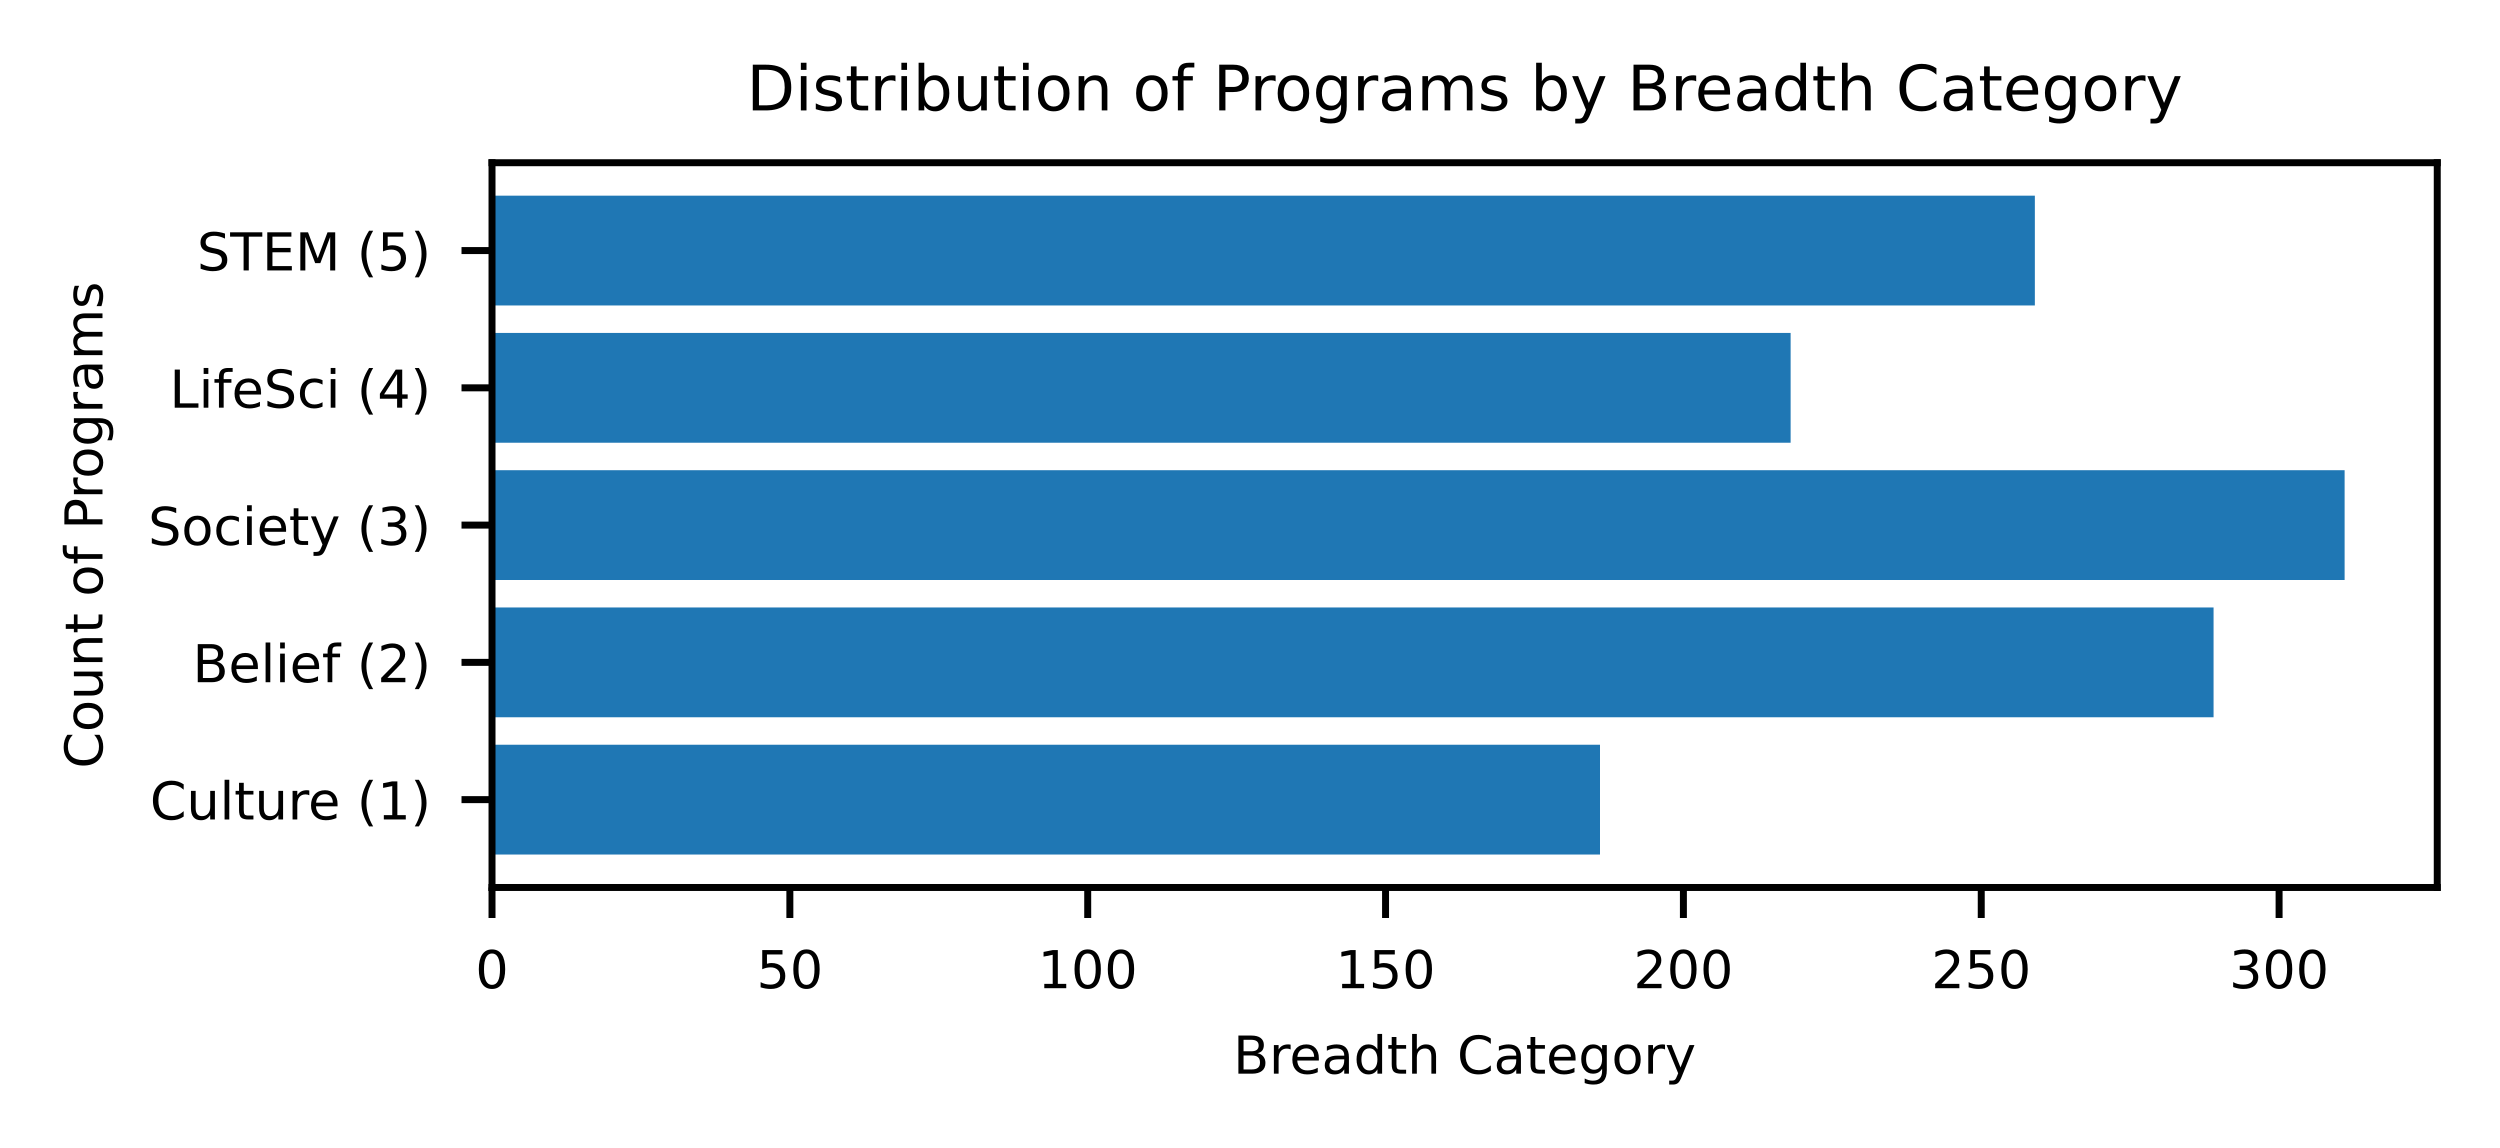
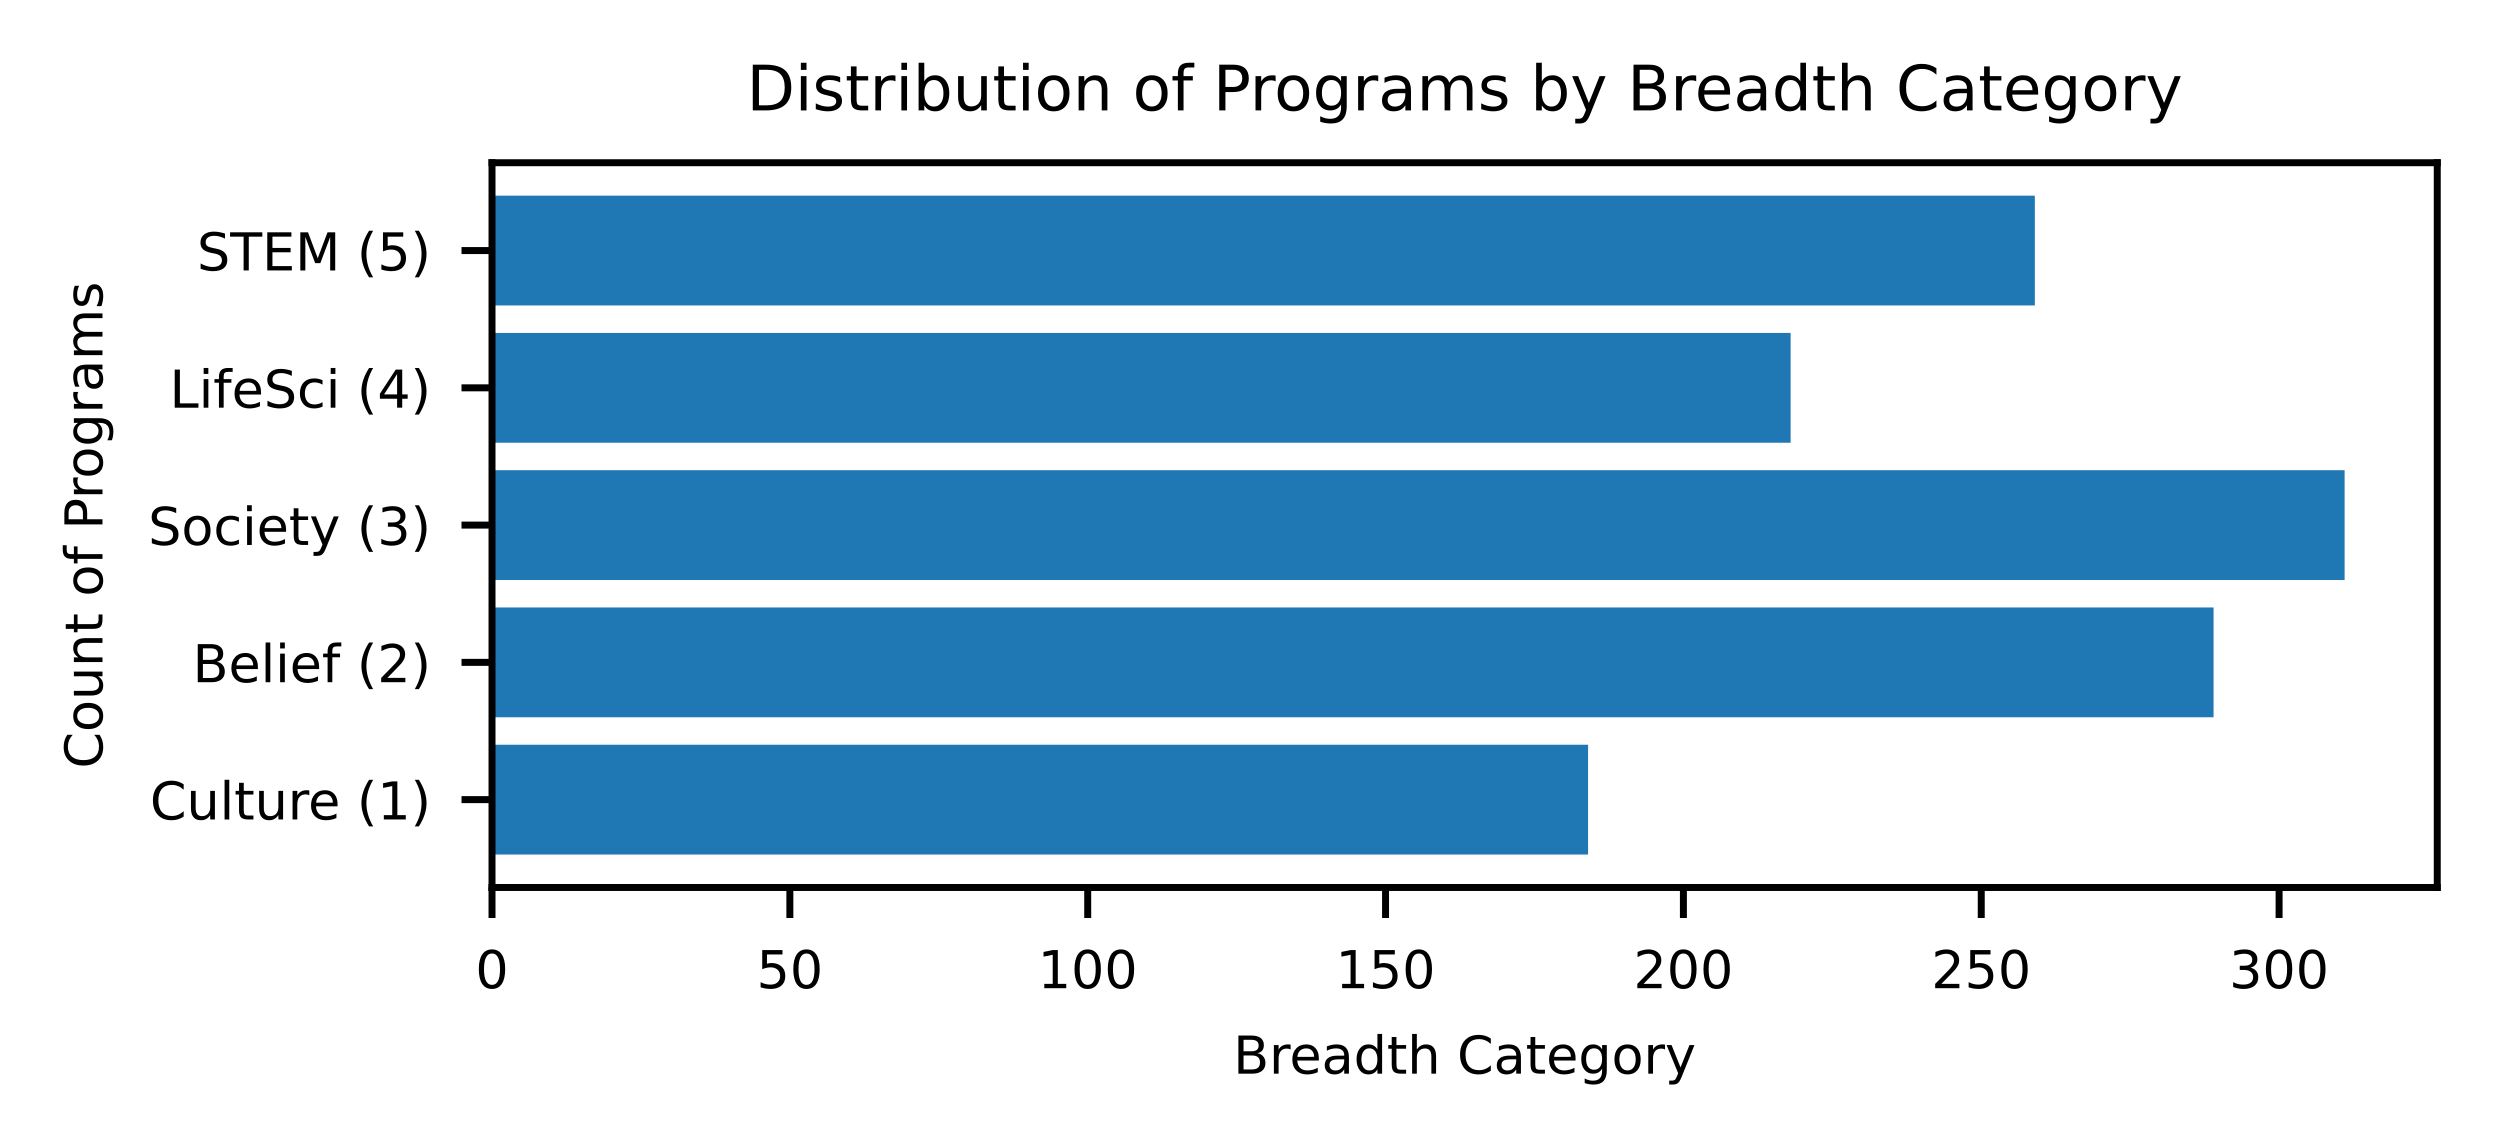
<svg xmlns="http://www.w3.org/2000/svg" xmlns:xlink="http://www.w3.org/1999/xlink" width="286.855pt" height="131.645pt" viewBox="0 0 286.855 131.645" version="1.1">
  <defs>
    <style type="text/css">*{stroke-linejoin: round; stroke-linecap: butt}</style>
  </defs>
  <g id="figure_1">
    <g id="patch_1">
      <path d="M 0 131.645  L 286.855 131.645  L 286.855 0  L 0 0  L 0 131.645  z " style="fill: none" />
    </g>
    <g id="axes_1">
      <g id="patch_2">
        <path d="M 56.455 101.831  L 279.655 101.831  L 279.655 18.671  L 56.455 18.671  L 56.455 101.831  z " style="fill: none" />
      </g>
      <g id="patch_3">
-         <path d="M 56.455 98.051  L 183.587 98.051  L 183.587 85.451  L 56.455 85.451  z " clip-path="url(#p2eb88be0d8)" style="fill: #1f77b4" />
+         <path d="M 56.455 98.051  L 182.22 98.051  L 182.22 85.451  L 56.455 85.451  z " clip-path="url(#p3cb5a52f88)" style="fill: #1f77b4" />
      </g>
      <g id="patch_4">
-         <path d="M 56.455 82.301  L 253.989 82.301  L 253.989 69.701  L 56.455 69.701  z " clip-path="url(#p2eb88be0d8)" style="fill: #1f77b4" />
+         <path d="M 56.455 82.301  L 253.989 82.301  L 253.989 69.701  L 56.455 69.701  z " clip-path="url(#p3cb5a52f88)" style="fill: #1f77b4" />
      </g>
      <g id="patch_5">
-         <path d="M 56.455 66.551  L 269.026 66.551  L 269.026 53.951  L 56.455 53.951  z " clip-path="url(#p2eb88be0d8)" style="fill: #1f77b4" />
+         <path d="M 56.455 66.551  L 269.026 66.551  L 269.026 53.951  L 56.455 53.951  z " clip-path="url(#p3cb5a52f88)" style="fill: #1f77b4" />
      </g>
      <g id="patch_6">
-         <path d="M 56.455 50.801  L 205.46 50.801  L 205.46 38.201  L 56.455 38.201  z " clip-path="url(#p2eb88be0d8)" style="fill: #1f77b4" />
+         <path d="M 56.455 50.801  L 205.46 50.801  L 205.46 38.201  L 56.455 38.201  z " clip-path="url(#p3cb5a52f88)" style="fill: #1f77b4" />
      </g>
      <g id="patch_7">
-         <path d="M 56.455 35.051  L 233.484 35.051  L 233.484 22.451  L 56.455 22.451  z " clip-path="url(#p2eb88be0d8)" style="fill: #1f77b4" />
+         <path d="M 56.455 35.051  L 233.484 35.051  L 233.484 22.451  L 56.455 22.451  z " clip-path="url(#p3cb5a52f88)" style="fill: #1f77b4" />
      </g>
      <g id="matplotlib.axis_1">
        <g id="xtick_1">
          <g id="line2d_1">
            <defs>
-               <path id="mbb5bbb730b" d="M 0 0  L 0 3.5  " style="stroke: #000000; stroke-width: 0.8" />
+               <path id="m046f0d1086" d="M 0 0  L 0 3.5  " style="stroke: #000000; stroke-width: 0.8" />
            </defs>
            <g>
-               <use xlink:href="#mbb5bbb730b" x="56.455" y="101.831" style="stroke: #000000; stroke-width: 0.8" />
+               <use xlink:href="#m046f0d1086" x="56.455" y="101.831" style="stroke: #000000; stroke-width: 0.8" />
            </g>
          </g>
          <g id="text_1">
            <g transform="translate(54.54594 113.3899) scale(0.06 -0.06)">
              <defs>
                <path id="DejaVuSans-30" d="M 2034 4250  Q 1547 4250 1301 3770  Q 1056 3291 1056 2328  Q 1056 1369 1301 889  Q 1547 409 2034 409  Q 2525 409 2770 889  Q 3016 1369 3016 2328  Q 3016 3291 2770 3770  Q 2525 4250 2034 4250  z M 2034 4750  Q 2819 4750 3233 4129  Q 3647 3509 3647 2328  Q 3647 1150 3233 529  Q 2819 -91 2034 -91  Q 1250 -91 836 529  Q 422 1150 422 2328  Q 422 3509 836 4129  Q 1250 4750 2034 4750  z " transform="scale(0.015625)" />
              </defs>
              <use xlink:href="#DejaVuSans-30" />
            </g>
          </g>
        </g>
        <g id="xtick_2">
          <g id="line2d_2">
            <g>
-               <use xlink:href="#mbb5bbb730b" x="90.63" y="101.831" style="stroke: #000000; stroke-width: 0.8" />
+               <use xlink:href="#m046f0d1086" x="90.63" y="101.831" style="stroke: #000000; stroke-width: 0.8" />
            </g>
          </g>
          <g id="text_2">
            <g transform="translate(86.81266 113.3899) scale(0.06 -0.06)">
              <defs>
                <path id="DejaVuSans-35" d="M 691 4666  L 3169 4666  L 3169 4134  L 1269 4134  L 1269 2991  Q 1406 3038 1543 3061  Q 1681 3084 1819 3084  Q 2600 3084 3056 2656  Q 3513 2228 3513 1497  Q 3513 744 3044 326  Q 2575 -91 1722 -91  Q 1428 -91 1123 -41  Q 819 9 494 109  L 494 744  Q 775 591 1075 516  Q 1375 441 1709 441  Q 2250 441 2565 725  Q 2881 1009 2881 1497  Q 2881 1984 2565 2268  Q 2250 2553 1709 2553  Q 1456 2553 1204 2497  Q 953 2441 691 2322  L 691 4666  z " transform="scale(0.015625)" />
              </defs>
              <use xlink:href="#DejaVuSans-35" />
              <use xlink:href="#DejaVuSans-30" transform="translate(63.62305 0)" />
            </g>
          </g>
        </g>
        <g id="xtick_3">
          <g id="line2d_3">
            <g>
-               <use xlink:href="#mbb5bbb730b" x="124.806" y="101.831" style="stroke: #000000; stroke-width: 0.8" />
+               <use xlink:href="#m046f0d1086" x="124.806" y="101.831" style="stroke: #000000; stroke-width: 0.8" />
            </g>
          </g>
          <g id="text_3">
            <g transform="translate(119.0794 113.3899) scale(0.06 -0.06)">
              <defs>
                <path id="DejaVuSans-31" d="M 794 531  L 1825 531  L 1825 4091  L 703 3866  L 703 4441  L 1819 4666  L 2450 4666  L 2450 531  L 3481 531  L 3481 0  L 794 0  L 794 531  z " transform="scale(0.015625)" />
              </defs>
              <use xlink:href="#DejaVuSans-31" />
              <use xlink:href="#DejaVuSans-30" transform="translate(63.62305 0)" />
              <use xlink:href="#DejaVuSans-30" transform="translate(127.2461 0)" />
            </g>
          </g>
        </g>
        <g id="xtick_4">
          <g id="line2d_4">
            <g>
-               <use xlink:href="#mbb5bbb730b" x="158.981" y="101.831" style="stroke: #000000; stroke-width: 0.8" />
+               <use xlink:href="#m046f0d1086" x="158.981" y="101.831" style="stroke: #000000; stroke-width: 0.8" />
            </g>
          </g>
          <g id="text_4">
            <g transform="translate(153.2549 113.3899) scale(0.06 -0.06)">
              <use xlink:href="#DejaVuSans-31" />
              <use xlink:href="#DejaVuSans-35" transform="translate(63.62305 0)" />
              <use xlink:href="#DejaVuSans-30" transform="translate(127.2461 0)" />
            </g>
          </g>
        </g>
        <g id="xtick_5">
          <g id="line2d_5">
            <g>
-               <use xlink:href="#mbb5bbb730b" x="193.157" y="101.831" style="stroke: #000000; stroke-width: 0.8" />
+               <use xlink:href="#m046f0d1086" x="193.157" y="101.831" style="stroke: #000000; stroke-width: 0.8" />
            </g>
          </g>
          <g id="text_5">
            <g transform="translate(187.4303 113.3899) scale(0.06 -0.06)">
              <defs>
                <path id="DejaVuSans-32" d="M 1228 531  L 3431 531  L 3431 0  L 469 0  L 469 531  Q 828 903 1448 1529  Q 2069 2156 2228 2338  Q 2531 2678 2651 2914  Q 2772 3150 2772 3378  Q 2772 3750 2511 3984  Q 2250 4219 1831 4219  Q 1534 4219 1204 4116  Q 875 4013 500 3803  L 500 4441  Q 881 4594 1212 4672  Q 1544 4750 1819 4750  Q 2544 4750 2975 4387  Q 3406 4025 3406 3419  Q 3406 3131 3298 2873  Q 3191 2616 2906 2266  Q 2828 2175 2409 1742  Q 1991 1309 1228 531  z " transform="scale(0.015625)" />
              </defs>
              <use xlink:href="#DejaVuSans-32" />
              <use xlink:href="#DejaVuSans-30" transform="translate(63.62305 0)" />
              <use xlink:href="#DejaVuSans-30" transform="translate(127.2461 0)" />
            </g>
          </g>
        </g>
        <g id="xtick_6">
          <g id="line2d_6">
            <g>
-               <use xlink:href="#mbb5bbb730b" x="227.332" y="101.831" style="stroke: #000000; stroke-width: 0.8" />
+               <use xlink:href="#m046f0d1086" x="227.332" y="101.831" style="stroke: #000000; stroke-width: 0.8" />
            </g>
          </g>
          <g id="text_6">
            <g transform="translate(221.6058 113.3899) scale(0.06 -0.06)">
              <use xlink:href="#DejaVuSans-32" />
              <use xlink:href="#DejaVuSans-35" transform="translate(63.62305 0)" />
              <use xlink:href="#DejaVuSans-30" transform="translate(127.2461 0)" />
            </g>
          </g>
        </g>
        <g id="xtick_7">
          <g id="line2d_7">
            <g>
-               <use xlink:href="#mbb5bbb730b" x="261.508" y="101.831" style="stroke: #000000; stroke-width: 0.8" />
+               <use xlink:href="#m046f0d1086" x="261.508" y="101.831" style="stroke: #000000; stroke-width: 0.8" />
            </g>
          </g>
          <g id="text_7">
            <g transform="translate(255.7813 113.3899) scale(0.06 -0.06)">
              <defs>
                <path id="DejaVuSans-33" d="M 2597 2516  Q 3050 2419 3304 2112  Q 3559 1806 3559 1356  Q 3559 666 3084 287  Q 2609 -91 1734 -91  Q 1441 -91 1130 -33  Q 819 25 488 141  L 488 750  Q 750 597 1062 519  Q 1375 441 1716 441  Q 2309 441 2620 675  Q 2931 909 2931 1356  Q 2931 1769 2642 2001  Q 2353 2234 1838 2234  L 1294 2234  L 1294 2753  L 1863 2753  Q 2328 2753 2575 2939  Q 2822 3125 2822 3475  Q 2822 3834 2567 4026  Q 2313 4219 1838 4219  Q 1578 4219 1281 4162  Q 984 4106 628 3988  L 628 4550  Q 988 4650 1302 4700  Q 1616 4750 1894 4750  Q 2613 4750 3031 4423  Q 3450 4097 3450 3541  Q 3450 3153 3228 2886  Q 3006 2619 2597 2516  z " transform="scale(0.015625)" />
              </defs>
              <use xlink:href="#DejaVuSans-33" />
              <use xlink:href="#DejaVuSans-30" transform="translate(63.62305 0)" />
              <use xlink:href="#DejaVuSans-30" transform="translate(127.2461 0)" />
            </g>
          </g>
        </g>
        <g id="text_8">
          <g transform="translate(141.5066 123.1968) scale(0.06 -0.06)">
            <defs>
              <path id="DejaVuSans-42" d="M 1259 2228  L 1259 519  L 2272 519  Q 2781 519 3026 730  Q 3272 941 3272 1375  Q 3272 1813 3026 2020  Q 2781 2228 2272 2228  L 1259 2228  z M 1259 4147  L 1259 2741  L 2194 2741  Q 2656 2741 2882 2914  Q 3109 3088 3109 3444  Q 3109 3797 2882 3972  Q 2656 4147 2194 4147  L 1259 4147  z M 628 4666  L 2241 4666  Q 2963 4666 3353 4366  Q 3744 4066 3744 3513  Q 3744 3084 3544 2831  Q 3344 2578 2956 2516  Q 3422 2416 3680 2098  Q 3938 1781 3938 1306  Q 3938 681 3513 340  Q 3088 0 2303 0  L 628 0  L 628 4666  z " transform="scale(0.015625)" />
              <path id="DejaVuSans-72" d="M 2631 2963  Q 2534 3019 2420 3045  Q 2306 3072 2169 3072  Q 1681 3072 1420 2755  Q 1159 2438 1159 1844  L 1159 0  L 581 0  L 581 3500  L 1159 3500  L 1159 2956  Q 1341 3275 1631 3429  Q 1922 3584 2338 3584  Q 2397 3584 2469 3576  Q 2541 3569 2628 3553  L 2631 2963  z " transform="scale(0.015625)" />
              <path id="DejaVuSans-65" d="M 3597 1894  L 3597 1613  L 953 1613  Q 991 1019 1311 708  Q 1631 397 2203 397  Q 2534 397 2845 478  Q 3156 559 3463 722  L 3463 178  Q 3153 47 2828 -22  Q 2503 -91 2169 -91  Q 1331 -91 842 396  Q 353 884 353 1716  Q 353 2575 817 3079  Q 1281 3584 2069 3584  Q 2775 3584 3186 3129  Q 3597 2675 3597 1894  z M 3022 2063  Q 3016 2534 2758 2815  Q 2500 3097 2075 3097  Q 1594 3097 1305 2825  Q 1016 2553 972 2059  L 3022 2063  z " transform="scale(0.015625)" />
              <path id="DejaVuSans-61" d="M 2194 1759  Q 1497 1759 1228 1600  Q 959 1441 959 1056  Q 959 750 1161 570  Q 1363 391 1709 391  Q 2188 391 2477 730  Q 2766 1069 2766 1631  L 2766 1759  L 2194 1759  z M 3341 1997  L 3341 0  L 2766 0  L 2766 531  Q 2569 213 2275 61  Q 1981 -91 1556 -91  Q 1019 -91 701 211  Q 384 513 384 1019  Q 384 1609 779 1909  Q 1175 2209 1959 2209  L 2766 2209  L 2766 2266  Q 2766 2663 2505 2880  Q 2244 3097 1772 3097  Q 1472 3097 1187 3025  Q 903 2953 641 2809  L 641 3341  Q 956 3463 1253 3523  Q 1550 3584 1831 3584  Q 2591 3584 2966 3190  Q 3341 2797 3341 1997  z " transform="scale(0.015625)" />
              <path id="DejaVuSans-64" d="M 2906 2969  L 2906 4863  L 3481 4863  L 3481 0  L 2906 0  L 2906 525  Q 2725 213 2448 61  Q 2172 -91 1784 -91  Q 1150 -91 751 415  Q 353 922 353 1747  Q 353 2572 751 3078  Q 1150 3584 1784 3584  Q 2172 3584 2448 3432  Q 2725 3281 2906 2969  z M 947 1747  Q 947 1113 1208 752  Q 1469 391 1925 391  Q 2381 391 2643 752  Q 2906 1113 2906 1747  Q 2906 2381 2643 2742  Q 2381 3103 1925 3103  Q 1469 3103 1208 2742  Q 947 2381 947 1747  z " transform="scale(0.015625)" />
              <path id="DejaVuSans-74" d="M 1172 4494  L 1172 3500  L 2356 3500  L 2356 3053  L 1172 3053  L 1172 1153  Q 1172 725 1289 603  Q 1406 481 1766 481  L 2356 481  L 2356 0  L 1766 0  Q 1100 0 847 248  Q 594 497 594 1153  L 594 3053  L 172 3053  L 172 3500  L 594 3500  L 594 4494  L 1172 4494  z " transform="scale(0.015625)" />
              <path id="DejaVuSans-68" d="M 3513 2113  L 3513 0  L 2938 0  L 2938 2094  Q 2938 2591 2744 2837  Q 2550 3084 2163 3084  Q 1697 3084 1428 2787  Q 1159 2491 1159 1978  L 1159 0  L 581 0  L 581 4863  L 1159 4863  L 1159 2956  Q 1366 3272 1645 3428  Q 1925 3584 2291 3584  Q 2894 3584 3203 3211  Q 3513 2838 3513 2113  z " transform="scale(0.015625)" />
              <path id="DejaVuSans-20" transform="scale(0.015625)" />
              <path id="DejaVuSans-43" d="M 4122 4306  L 4122 3641  Q 3803 3938 3442 4084  Q 3081 4231 2675 4231  Q 1875 4231 1450 3742  Q 1025 3253 1025 2328  Q 1025 1406 1450 917  Q 1875 428 2675 428  Q 3081 428 3442 575  Q 3803 722 4122 1019  L 4122 359  Q 3791 134 3420 21  Q 3050 -91 2638 -91  Q 1578 -91 968 557  Q 359 1206 359 2328  Q 359 3453 968 4101  Q 1578 4750 2638 4750  Q 3056 4750 3426 4639  Q 3797 4528 4122 4306  z " transform="scale(0.015625)" />
              <path id="DejaVuSans-67" d="M 2906 1791  Q 2906 2416 2648 2759  Q 2391 3103 1925 3103  Q 1463 3103 1205 2759  Q 947 2416 947 1791  Q 947 1169 1205 825  Q 1463 481 1925 481  Q 2391 481 2648 825  Q 2906 1169 2906 1791  z M 3481 434  Q 3481 -459 3084 -895  Q 2688 -1331 1869 -1331  Q 1566 -1331 1297 -1286  Q 1028 -1241 775 -1147  L 775 -588  Q 1028 -725 1275 -790  Q 1522 -856 1778 -856  Q 2344 -856 2625 -561  Q 2906 -266 2906 331  L 2906 616  Q 2728 306 2450 153  Q 2172 0 1784 0  Q 1141 0 747 490  Q 353 981 353 1791  Q 353 2603 747 3093  Q 1141 3584 1784 3584  Q 2172 3584 2450 3431  Q 2728 3278 2906 2969  L 2906 3500  L 3481 3500  L 3481 434  z " transform="scale(0.015625)" />
              <path id="DejaVuSans-6f" d="M 1959 3097  Q 1497 3097 1228 2736  Q 959 2375 959 1747  Q 959 1119 1226 758  Q 1494 397 1959 397  Q 2419 397 2687 759  Q 2956 1122 2956 1747  Q 2956 2369 2687 2733  Q 2419 3097 1959 3097  z M 1959 3584  Q 2709 3584 3137 3096  Q 3566 2609 3566 1747  Q 3566 888 3137 398  Q 2709 -91 1959 -91  Q 1206 -91 779 398  Q 353 888 353 1747  Q 353 2609 779 3096  Q 1206 3584 1959 3584  z " transform="scale(0.015625)" />
              <path id="DejaVuSans-79" d="M 2059 -325  Q 1816 -950 1584 -1140  Q 1353 -1331 966 -1331  L 506 -1331  L 506 -850  L 844 -850  Q 1081 -850 1212 -737  Q 1344 -625 1503 -206  L 1606 56  L 191 3500  L 800 3500  L 1894 763  L 2988 3500  L 3597 3500  L 2059 -325  z " transform="scale(0.015625)" />
            </defs>
            <use xlink:href="#DejaVuSans-42" />
            <use xlink:href="#DejaVuSans-72" transform="translate(68.60352 0)" />
            <use xlink:href="#DejaVuSans-65" transform="translate(107.4668 0)" />
            <use xlink:href="#DejaVuSans-61" transform="translate(168.9902 0)" />
            <use xlink:href="#DejaVuSans-64" transform="translate(230.2695 0)" />
            <use xlink:href="#DejaVuSans-74" transform="translate(293.7461 0)" />
            <use xlink:href="#DejaVuSans-68" transform="translate(332.9551 0)" />
            <use xlink:href="#DejaVuSans-20" transform="translate(396.334 0)" />
            <use xlink:href="#DejaVuSans-43" transform="translate(428.1211 0)" />
            <use xlink:href="#DejaVuSans-61" transform="translate(497.9453 0)" />
            <use xlink:href="#DejaVuSans-74" transform="translate(559.2246 0)" />
            <use xlink:href="#DejaVuSans-65" transform="translate(598.4336 0)" />
            <use xlink:href="#DejaVuSans-67" transform="translate(659.957 0)" />
            <use xlink:href="#DejaVuSans-6f" transform="translate(723.4336 0)" />
            <use xlink:href="#DejaVuSans-72" transform="translate(784.6152 0)" />
            <use xlink:href="#DejaVuSans-79" transform="translate(825.7285 0)" />
          </g>
        </g>
      </g>
      <g id="matplotlib.axis_2">
        <g id="ytick_1">
          <g id="line2d_8">
            <defs>
-               <path id="m74dee53d3a" d="M 0 0  L -3.5 0  " style="stroke: #000000; stroke-width: 0.8" />
+               <path id="m6827626104" d="M 0 0  L -3.5 0  " style="stroke: #000000; stroke-width: 0.8" />
            </defs>
            <g>
-               <use xlink:href="#m74dee53d3a" x="56.455" y="91.751" style="stroke: #000000; stroke-width: 0.8" />
+               <use xlink:href="#m6827626104" x="56.455" y="91.751" style="stroke: #000000; stroke-width: 0.8" />
            </g>
          </g>
          <g id="text_9">
            <g transform="translate(17.21125 94.03041) scale(0.06 -0.06)">
              <defs>
                <path id="DejaVuSans-75" d="M 544 1381  L 544 3500  L 1119 3500  L 1119 1403  Q 1119 906 1312 657  Q 1506 409 1894 409  Q 2359 409 2629 706  Q 2900 1003 2900 1516  L 2900 3500  L 3475 3500  L 3475 0  L 2900 0  L 2900 538  Q 2691 219 2414 64  Q 2138 -91 1772 -91  Q 1169 -91 856 284  Q 544 659 544 1381  z M 1991 3584  L 1991 3584  z " transform="scale(0.015625)" />
                <path id="DejaVuSans-6c" d="M 603 4863  L 1178 4863  L 1178 0  L 603 0  L 603 4863  z " transform="scale(0.015625)" />
                <path id="DejaVuSans-28" d="M 1984 4856  Q 1566 4138 1362 3434  Q 1159 2731 1159 2009  Q 1159 1288 1364 580  Q 1569 -128 1984 -844  L 1484 -844  Q 1016 -109 783 600  Q 550 1309 550 2009  Q 550 2706 781 3412  Q 1013 4119 1484 4856  L 1984 4856  z " transform="scale(0.015625)" />
                <path id="DejaVuSans-29" d="M 513 4856  L 1013 4856  Q 1481 4119 1714 3412  Q 1947 2706 1947 2009  Q 1947 1309 1714 600  Q 1481 -109 1013 -844  L 513 -844  Q 928 -128 1133 580  Q 1338 1288 1338 2009  Q 1338 2731 1133 3434  Q 928 4138 513 4856  z " transform="scale(0.015625)" />
              </defs>
              <use xlink:href="#DejaVuSans-43" />
              <use xlink:href="#DejaVuSans-75" transform="translate(69.82422 0)" />
              <use xlink:href="#DejaVuSans-6c" transform="translate(133.2031 0)" />
              <use xlink:href="#DejaVuSans-74" transform="translate(160.9863 0)" />
              <use xlink:href="#DejaVuSans-75" transform="translate(200.1953 0)" />
              <use xlink:href="#DejaVuSans-72" transform="translate(263.5742 0)" />
              <use xlink:href="#DejaVuSans-65" transform="translate(302.4375 0)" />
              <use xlink:href="#DejaVuSans-20" transform="translate(363.9609 0)" />
              <use xlink:href="#DejaVuSans-28" transform="translate(395.748 0)" />
              <use xlink:href="#DejaVuSans-31" transform="translate(434.7617 0)" />
              <use xlink:href="#DejaVuSans-29" transform="translate(498.3848 0)" />
            </g>
          </g>
        </g>
        <g id="ytick_2">
          <g id="line2d_9">
            <g>
-               <use xlink:href="#m74dee53d3a" x="56.455" y="76.001" style="stroke: #000000; stroke-width: 0.8" />
+               <use xlink:href="#m6827626104" x="56.455" y="76.001" style="stroke: #000000; stroke-width: 0.8" />
            </g>
          </g>
          <g id="text_10">
            <g transform="translate(22.10219 78.28041) scale(0.06 -0.06)">
              <defs>
                <path id="DejaVuSans-69" d="M 603 3500  L 1178 3500  L 1178 0  L 603 0  L 603 3500  z M 603 4863  L 1178 4863  L 1178 4134  L 603 4134  L 603 4863  z " transform="scale(0.015625)" />
                <path id="DejaVuSans-66" d="M 2375 4863  L 2375 4384  L 1825 4384  Q 1516 4384 1395 4259  Q 1275 4134 1275 3809  L 1275 3500  L 2222 3500  L 2222 3053  L 1275 3053  L 1275 0  L 697 0  L 697 3053  L 147 3053  L 147 3500  L 697 3500  L 697 3744  Q 697 4328 969 4595  Q 1241 4863 1831 4863  L 2375 4863  z " transform="scale(0.015625)" />
              </defs>
              <use xlink:href="#DejaVuSans-42" />
              <use xlink:href="#DejaVuSans-65" transform="translate(68.60352 0)" />
              <use xlink:href="#DejaVuSans-6c" transform="translate(130.127 0)" />
              <use xlink:href="#DejaVuSans-69" transform="translate(157.9102 0)" />
              <use xlink:href="#DejaVuSans-65" transform="translate(185.6934 0)" />
              <use xlink:href="#DejaVuSans-66" transform="translate(247.2168 0)" />
              <use xlink:href="#DejaVuSans-20" transform="translate(282.4219 0)" />
              <use xlink:href="#DejaVuSans-28" transform="translate(314.209 0)" />
              <use xlink:href="#DejaVuSans-32" transform="translate(353.2227 0)" />
              <use xlink:href="#DejaVuSans-29" transform="translate(416.8457 0)" />
            </g>
          </g>
        </g>
        <g id="ytick_3">
          <g id="line2d_10">
            <g>
-               <use xlink:href="#m74dee53d3a" x="56.455" y="60.251" style="stroke: #000000; stroke-width: 0.8" />
+               <use xlink:href="#m6827626104" x="56.455" y="60.251" style="stroke: #000000; stroke-width: 0.8" />
            </g>
          </g>
          <g id="text_11">
            <g transform="translate(17.00688 62.53041) scale(0.06 -0.06)">
              <defs>
                <path id="DejaVuSans-53" d="M 3425 4513  L 3425 3897  Q 3066 4069 2747 4153  Q 2428 4238 2131 4238  Q 1616 4238 1336 4038  Q 1056 3838 1056 3469  Q 1056 3159 1242 3001  Q 1428 2844 1947 2747  L 2328 2669  Q 3034 2534 3370 2195  Q 3706 1856 3706 1288  Q 3706 609 3251 259  Q 2797 -91 1919 -91  Q 1588 -91 1214 -16  Q 841 59 441 206  L 441 856  Q 825 641 1194 531  Q 1563 422 1919 422  Q 2459 422 2753 634  Q 3047 847 3047 1241  Q 3047 1584 2836 1778  Q 2625 1972 2144 2069  L 1759 2144  Q 1053 2284 737 2584  Q 422 2884 422 3419  Q 422 4038 858 4394  Q 1294 4750 2059 4750  Q 2388 4750 2728 4690  Q 3069 4631 3425 4513  z " transform="scale(0.015625)" />
                <path id="DejaVuSans-63" d="M 3122 3366  L 3122 2828  Q 2878 2963 2633 3030  Q 2388 3097 2138 3097  Q 1578 3097 1268 2742  Q 959 2388 959 1747  Q 959 1106 1268 751  Q 1578 397 2138 397  Q 2388 397 2633 464  Q 2878 531 3122 666  L 3122 134  Q 2881 22 2623 -34  Q 2366 -91 2075 -91  Q 1284 -91 818 406  Q 353 903 353 1747  Q 353 2603 823 3093  Q 1294 3584 2113 3584  Q 2378 3584 2631 3529  Q 2884 3475 3122 3366  z " transform="scale(0.015625)" />
              </defs>
              <use xlink:href="#DejaVuSans-53" />
              <use xlink:href="#DejaVuSans-6f" transform="translate(63.47656 0)" />
              <use xlink:href="#DejaVuSans-63" transform="translate(124.6582 0)" />
              <use xlink:href="#DejaVuSans-69" transform="translate(179.6387 0)" />
              <use xlink:href="#DejaVuSans-65" transform="translate(207.4219 0)" />
              <use xlink:href="#DejaVuSans-74" transform="translate(268.9453 0)" />
              <use xlink:href="#DejaVuSans-79" transform="translate(308.1543 0)" />
              <use xlink:href="#DejaVuSans-20" transform="translate(367.334 0)" />
              <use xlink:href="#DejaVuSans-28" transform="translate(399.1211 0)" />
              <use xlink:href="#DejaVuSans-33" transform="translate(438.1348 0)" />
              <use xlink:href="#DejaVuSans-29" transform="translate(501.7578 0)" />
            </g>
          </g>
        </g>
        <g id="ytick_4">
          <g id="line2d_11">
            <g>
-               <use xlink:href="#m74dee53d3a" x="56.455" y="44.501" style="stroke: #000000; stroke-width: 0.8" />
+               <use xlink:href="#m6827626104" x="56.455" y="44.501" style="stroke: #000000; stroke-width: 0.8" />
            </g>
          </g>
          <g id="text_12">
            <g transform="translate(19.45938 46.78041) scale(0.06 -0.06)">
              <defs>
                <path id="DejaVuSans-4c" d="M 628 4666  L 1259 4666  L 1259 531  L 3531 531  L 3531 0  L 628 0  L 628 4666  z " transform="scale(0.015625)" />
                <path id="DejaVuSans-34" d="M 2419 4116  L 825 1625  L 2419 1625  L 2419 4116  z M 2253 4666  L 3047 4666  L 3047 1625  L 3713 1625  L 3713 1100  L 3047 1100  L 3047 0  L 2419 0  L 2419 1100  L 313 1100  L 313 1709  L 2253 4666  z " transform="scale(0.015625)" />
              </defs>
              <use xlink:href="#DejaVuSans-4c" />
              <use xlink:href="#DejaVuSans-69" transform="translate(55.71289 0)" />
              <use xlink:href="#DejaVuSans-66" transform="translate(83.49609 0)" />
              <use xlink:href="#DejaVuSans-65" transform="translate(118.7012 0)" />
              <use xlink:href="#DejaVuSans-53" transform="translate(180.2246 0)" />
              <use xlink:href="#DejaVuSans-63" transform="translate(243.7012 0)" />
              <use xlink:href="#DejaVuSans-69" transform="translate(298.6816 0)" />
              <use xlink:href="#DejaVuSans-20" transform="translate(326.4648 0)" />
              <use xlink:href="#DejaVuSans-28" transform="translate(358.252 0)" />
              <use xlink:href="#DejaVuSans-34" transform="translate(397.2656 0)" />
              <use xlink:href="#DejaVuSans-29" transform="translate(460.8887 0)" />
            </g>
          </g>
        </g>
        <g id="ytick_5">
          <g id="line2d_12">
            <g>
-               <use xlink:href="#m74dee53d3a" x="56.455" y="28.751" style="stroke: #000000; stroke-width: 0.8" />
+               <use xlink:href="#m6827626104" x="56.455" y="28.751" style="stroke: #000000; stroke-width: 0.8" />
            </g>
          </g>
          <g id="text_13">
            <g transform="translate(22.60656 31.03041) scale(0.06 -0.06)">
              <defs>
                <path id="DejaVuSans-54" d="M -19 4666  L 3928 4666  L 3928 4134  L 2272 4134  L 2272 0  L 1638 0  L 1638 4134  L -19 4134  L -19 4666  z " transform="scale(0.015625)" />
                <path id="DejaVuSans-45" d="M 628 4666  L 3578 4666  L 3578 4134  L 1259 4134  L 1259 2753  L 3481 2753  L 3481 2222  L 1259 2222  L 1259 531  L 3634 531  L 3634 0  L 628 0  L 628 4666  z " transform="scale(0.015625)" />
                <path id="DejaVuSans-4d" d="M 628 4666  L 1569 4666  L 2759 1491  L 3956 4666  L 4897 4666  L 4897 0  L 4281 0  L 4281 4097  L 3078 897  L 2444 897  L 1241 4097  L 1241 0  L 628 0  L 628 4666  z " transform="scale(0.015625)" />
              </defs>
              <use xlink:href="#DejaVuSans-53" />
              <use xlink:href="#DejaVuSans-54" transform="translate(63.47656 0)" />
              <use xlink:href="#DejaVuSans-45" transform="translate(124.5605 0)" />
              <use xlink:href="#DejaVuSans-4d" transform="translate(187.7441 0)" />
              <use xlink:href="#DejaVuSans-20" transform="translate(274.0234 0)" />
              <use xlink:href="#DejaVuSans-28" transform="translate(305.8105 0)" />
              <use xlink:href="#DejaVuSans-35" transform="translate(344.8242 0)" />
              <use xlink:href="#DejaVuSans-29" transform="translate(408.4473 0)" />
            </g>
          </g>
        </g>
        <g id="text_14">
          <g transform="translate(11.75906 88.17759) rotate(-90) scale(0.06 -0.06)">
            <defs>
              <path id="DejaVuSans-6e" d="M 3513 2113  L 3513 0  L 2938 0  L 2938 2094  Q 2938 2591 2744 2837  Q 2550 3084 2163 3084  Q 1697 3084 1428 2787  Q 1159 2491 1159 1978  L 1159 0  L 581 0  L 581 3500  L 1159 3500  L 1159 2956  Q 1366 3272 1645 3428  Q 1925 3584 2291 3584  Q 2894 3584 3203 3211  Q 3513 2838 3513 2113  z " transform="scale(0.015625)" />
              <path id="DejaVuSans-50" d="M 1259 4147  L 1259 2394  L 2053 2394  Q 2494 2394 2734 2622  Q 2975 2850 2975 3272  Q 2975 3691 2734 3919  Q 2494 4147 2053 4147  L 1259 4147  z M 628 4666  L 2053 4666  Q 2838 4666 3239 4311  Q 3641 3956 3641 3272  Q 3641 2581 3239 2228  Q 2838 1875 2053 1875  L 1259 1875  L 1259 0  L 628 0  L 628 4666  z " transform="scale(0.015625)" />
              <path id="DejaVuSans-6d" d="M 3328 2828  Q 3544 3216 3844 3400  Q 4144 3584 4550 3584  Q 5097 3584 5394 3201  Q 5691 2819 5691 2113  L 5691 0  L 5113 0  L 5113 2094  Q 5113 2597 4934 2840  Q 4756 3084 4391 3084  Q 3944 3084 3684 2787  Q 3425 2491 3425 1978  L 3425 0  L 2847 0  L 2847 2094  Q 2847 2600 2669 2842  Q 2491 3084 2119 3084  Q 1678 3084 1418 2786  Q 1159 2488 1159 1978  L 1159 0  L 581 0  L 581 3500  L 1159 3500  L 1159 2956  Q 1356 3278 1631 3431  Q 1906 3584 2284 3584  Q 2666 3584 2933 3390  Q 3200 3197 3328 2828  z " transform="scale(0.015625)" />
              <path id="DejaVuSans-73" d="M 2834 3397  L 2834 2853  Q 2591 2978 2328 3040  Q 2066 3103 1784 3103  Q 1356 3103 1142 2972  Q 928 2841 928 2578  Q 928 2378 1081 2264  Q 1234 2150 1697 2047  L 1894 2003  Q 2506 1872 2764 1633  Q 3022 1394 3022 966  Q 3022 478 2636 193  Q 2250 -91 1575 -91  Q 1294 -91 989 -36  Q 684 19 347 128  L 347 722  Q 666 556 975 473  Q 1284 391 1588 391  Q 1994 391 2212 530  Q 2431 669 2431 922  Q 2431 1156 2273 1281  Q 2116 1406 1581 1522  L 1381 1569  Q 847 1681 609 1914  Q 372 2147 372 2553  Q 372 3047 722 3315  Q 1072 3584 1716 3584  Q 2034 3584 2315 3537  Q 2597 3491 2834 3397  z " transform="scale(0.015625)" />
            </defs>
            <use xlink:href="#DejaVuSans-43" />
            <use xlink:href="#DejaVuSans-6f" transform="translate(69.82422 0)" />
            <use xlink:href="#DejaVuSans-75" transform="translate(131.0059 0)" />
            <use xlink:href="#DejaVuSans-6e" transform="translate(194.3848 0)" />
            <use xlink:href="#DejaVuSans-74" transform="translate(257.7637 0)" />
            <use xlink:href="#DejaVuSans-20" transform="translate(296.9727 0)" />
            <use xlink:href="#DejaVuSans-6f" transform="translate(328.7598 0)" />
            <use xlink:href="#DejaVuSans-66" transform="translate(389.9414 0)" />
            <use xlink:href="#DejaVuSans-20" transform="translate(425.1465 0)" />
            <use xlink:href="#DejaVuSans-50" transform="translate(456.9336 0)" />
            <use xlink:href="#DejaVuSans-72" transform="translate(515.4863 0)" />
            <use xlink:href="#DejaVuSans-6f" transform="translate(554.3496 0)" />
            <use xlink:href="#DejaVuSans-67" transform="translate(615.5312 0)" />
            <use xlink:href="#DejaVuSans-72" transform="translate(679.0078 0)" />
            <use xlink:href="#DejaVuSans-61" transform="translate(720.1211 0)" />
            <use xlink:href="#DejaVuSans-6d" transform="translate(781.4004 0)" />
            <use xlink:href="#DejaVuSans-73" transform="translate(878.8125 0)" />
          </g>
        </g>
      </g>
      <g id="patch_8">
        <path d="M 56.455 101.831  L 56.455 18.671  " style="fill: none; stroke: #000000; stroke-width: 0.8; stroke-linejoin: miter; stroke-linecap: square" />
      </g>
      <g id="patch_9">
        <path d="M 279.655 101.831  L 279.655 18.671  " style="fill: none; stroke: #000000; stroke-width: 0.8; stroke-linejoin: miter; stroke-linecap: square" />
      </g>
      <g id="patch_10">
        <path d="M 56.455 101.831  L 279.655 101.831  " style="fill: none; stroke: #000000; stroke-width: 0.8; stroke-linejoin: miter; stroke-linecap: square" />
      </g>
      <g id="patch_11">
        <path d="M 56.455 18.671  L 279.655 18.671  " style="fill: none; stroke: #000000; stroke-width: 0.8; stroke-linejoin: miter; stroke-linecap: square" />
      </g>
      <g id="text_15">
        <g transform="translate(85.66981 12.67088) scale(0.072 -0.072)">
          <defs>
            <path id="DejaVuSans-44" d="M 1259 4147  L 1259 519  L 2022 519  Q 2988 519 3436 956  Q 3884 1394 3884 2338  Q 3884 3275 3436 3711  Q 2988 4147 2022 4147  L 1259 4147  z M 628 4666  L 1925 4666  Q 3281 4666 3915 4102  Q 4550 3538 4550 2338  Q 4550 1131 3912 565  Q 3275 0 1925 0  L 628 0  L 628 4666  z " transform="scale(0.015625)" />
            <path id="DejaVuSans-62" d="M 3116 1747  Q 3116 2381 2855 2742  Q 2594 3103 2138 3103  Q 1681 3103 1420 2742  Q 1159 2381 1159 1747  Q 1159 1113 1420 752  Q 1681 391 2138 391  Q 2594 391 2855 752  Q 3116 1113 3116 1747  z M 1159 2969  Q 1341 3281 1617 3432  Q 1894 3584 2278 3584  Q 2916 3584 3314 3078  Q 3713 2572 3713 1747  Q 3713 922 3314 415  Q 2916 -91 2278 -91  Q 1894 -91 1617 61  Q 1341 213 1159 525  L 1159 0  L 581 0  L 581 4863  L 1159 4863  L 1159 2969  z " transform="scale(0.015625)" />
          </defs>
          <use xlink:href="#DejaVuSans-44" />
          <use xlink:href="#DejaVuSans-69" transform="translate(77.00195 0)" />
          <use xlink:href="#DejaVuSans-73" transform="translate(104.7852 0)" />
          <use xlink:href="#DejaVuSans-74" transform="translate(156.8848 0)" />
          <use xlink:href="#DejaVuSans-72" transform="translate(196.0938 0)" />
          <use xlink:href="#DejaVuSans-69" transform="translate(237.207 0)" />
          <use xlink:href="#DejaVuSans-62" transform="translate(264.9902 0)" />
          <use xlink:href="#DejaVuSans-75" transform="translate(328.4668 0)" />
          <use xlink:href="#DejaVuSans-74" transform="translate(391.8457 0)" />
          <use xlink:href="#DejaVuSans-69" transform="translate(431.0547 0)" />
          <use xlink:href="#DejaVuSans-6f" transform="translate(458.8379 0)" />
          <use xlink:href="#DejaVuSans-6e" transform="translate(520.0195 0)" />
          <use xlink:href="#DejaVuSans-20" transform="translate(583.3984 0)" />
          <use xlink:href="#DejaVuSans-6f" transform="translate(615.1855 0)" />
          <use xlink:href="#DejaVuSans-66" transform="translate(676.3672 0)" />
          <use xlink:href="#DejaVuSans-20" transform="translate(711.5723 0)" />
          <use xlink:href="#DejaVuSans-50" transform="translate(743.3594 0)" />
          <use xlink:href="#DejaVuSans-72" transform="translate(801.9121 0)" />
          <use xlink:href="#DejaVuSans-6f" transform="translate(840.7754 0)" />
          <use xlink:href="#DejaVuSans-67" transform="translate(901.957 0)" />
          <use xlink:href="#DejaVuSans-72" transform="translate(965.4336 0)" />
          <use xlink:href="#DejaVuSans-61" transform="translate(1006.547 0)" />
          <use xlink:href="#DejaVuSans-6d" transform="translate(1067.826 0)" />
          <use xlink:href="#DejaVuSans-73" transform="translate(1165.238 0)" />
          <use xlink:href="#DejaVuSans-20" transform="translate(1217.338 0)" />
          <use xlink:href="#DejaVuSans-62" transform="translate(1249.125 0)" />
          <use xlink:href="#DejaVuSans-79" transform="translate(1312.602 0)" />
          <use xlink:href="#DejaVuSans-20" transform="translate(1371.781 0)" />
          <use xlink:href="#DejaVuSans-42" transform="translate(1403.568 0)" />
          <use xlink:href="#DejaVuSans-72" transform="translate(1472.172 0)" />
          <use xlink:href="#DejaVuSans-65" transform="translate(1511.035 0)" />
          <use xlink:href="#DejaVuSans-61" transform="translate(1572.559 0)" />
          <use xlink:href="#DejaVuSans-64" transform="translate(1633.838 0)" />
          <use xlink:href="#DejaVuSans-74" transform="translate(1697.314 0)" />
          <use xlink:href="#DejaVuSans-68" transform="translate(1736.523 0)" />
          <use xlink:href="#DejaVuSans-20" transform="translate(1799.902 0)" />
          <use xlink:href="#DejaVuSans-43" transform="translate(1831.689 0)" />
          <use xlink:href="#DejaVuSans-61" transform="translate(1901.514 0)" />
          <use xlink:href="#DejaVuSans-74" transform="translate(1962.793 0)" />
          <use xlink:href="#DejaVuSans-65" transform="translate(2002.002 0)" />
          <use xlink:href="#DejaVuSans-67" transform="translate(2063.525 0)" />
          <use xlink:href="#DejaVuSans-6f" transform="translate(2127.002 0)" />
          <use xlink:href="#DejaVuSans-72" transform="translate(2188.184 0)" />
          <use xlink:href="#DejaVuSans-79" transform="translate(2229.297 0)" />
        </g>
      </g>
    </g>
  </g>
  <defs>
-     <clipPath id="p2eb88be0d8">
+     <clipPath id="p3cb5a52f88">
      <rect x="56.455" y="18.671" width="223.2" height="83.16" />
    </clipPath>
  </defs>
</svg>
